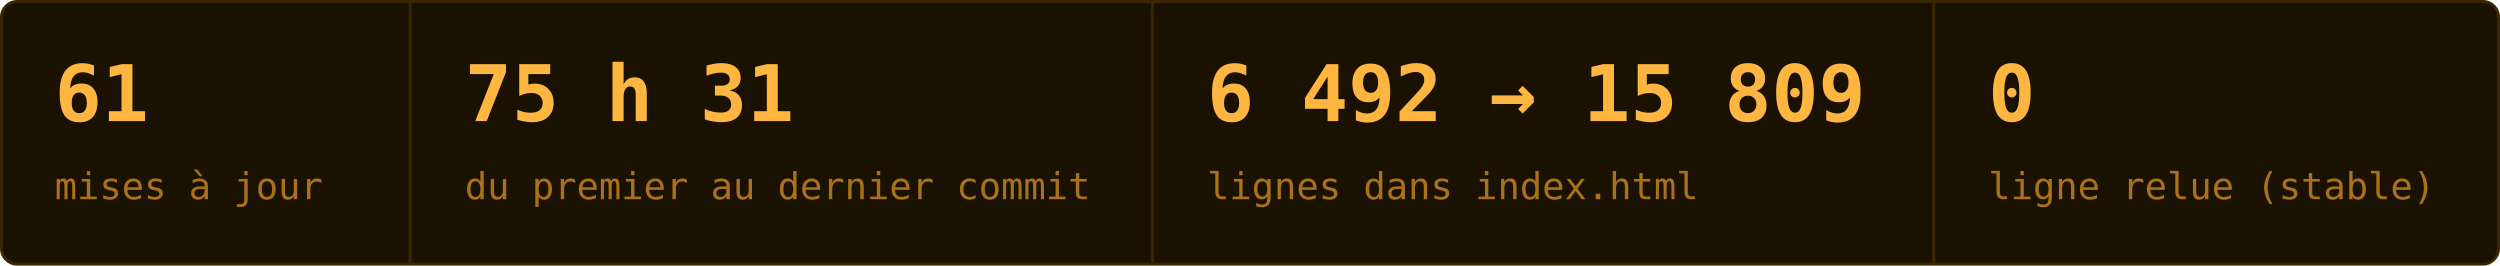
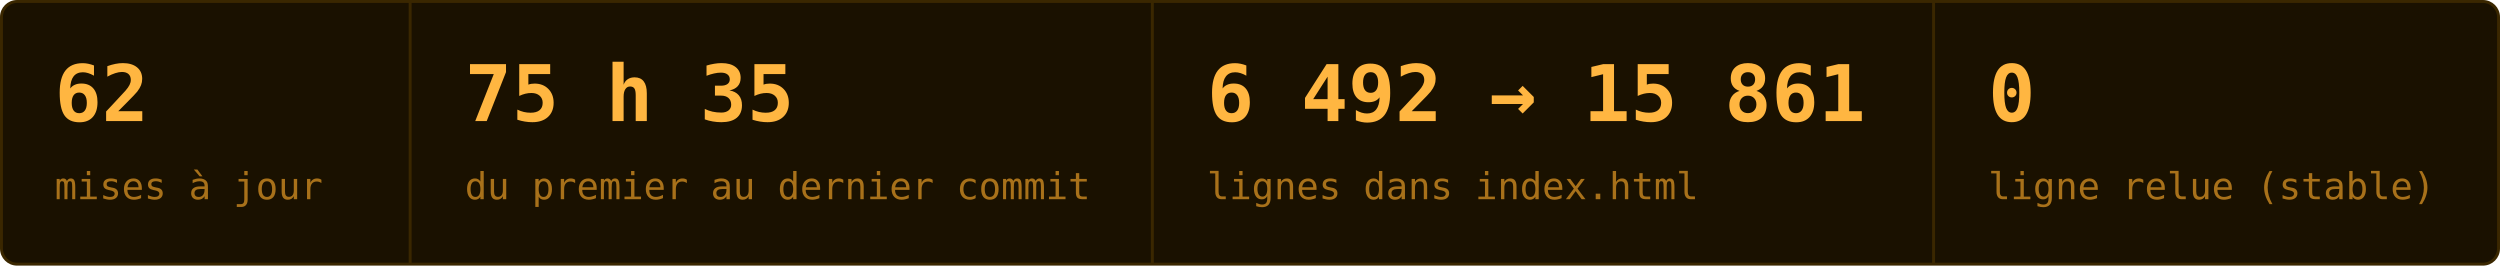
- <svg xmlns="http://www.w3.org/2000/svg" width="1280" height="136" viewBox="0 0 1280 136" role="img" aria-label="En chiffres : 61 mises à jour, 75 h 31 du premier au dernier commit, 6 492 → 15 809 lignes dans index.html, 0 ligne relue (stable)">
+ <svg xmlns="http://www.w3.org/2000/svg" width="1280" height="136" viewBox="0 0 1280 136" role="img" aria-label="En chiffres : 62 mises à jour, 75 h 35 du premier au dernier commit, 6 492 → 15 861 lignes dans index.html, 0 ligne relue (stable)">
  <rect x=".75" y=".75" width="1278.5" height="134.5" rx="8" fill="#1a1100" stroke="#3a2700" stroke-width="1.5" />
-   <text x="28.0" y="62" font-family="'JetBrains Mono', 'Cascadia Mono', Consolas, Menlo, 'DejaVu Sans Mono', monospace" font-size="40" font-weight="700" fill="#ffb641">61</text>
+   <text x="28.0" y="62" font-family="'JetBrains Mono', 'Cascadia Mono', Consolas, Menlo, 'DejaVu Sans Mono', monospace" font-size="40" font-weight="700" fill="#ffb641">62</text>
  <text x="28.0" y="102" font-family="'JetBrains Mono', 'Cascadia Mono', Consolas, Menlo, 'DejaVu Sans Mono', monospace" font-size="19" fill="#a8711a">mises à jour</text>
  <line x1="210.0" y1="1" x2="210.0" y2="135" stroke="#3a2700" stroke-width="1.5" />
-   <text x="238.0" y="62" font-family="'JetBrains Mono', 'Cascadia Mono', Consolas, Menlo, 'DejaVu Sans Mono', monospace" font-size="40" font-weight="700" fill="#ffb641">75 h 31</text>
+   <text x="238.0" y="62" font-family="'JetBrains Mono', 'Cascadia Mono', Consolas, Menlo, 'DejaVu Sans Mono', monospace" font-size="40" font-weight="700" fill="#ffb641">75 h 35</text>
  <text x="238.0" y="102" font-family="'JetBrains Mono', 'Cascadia Mono', Consolas, Menlo, 'DejaVu Sans Mono', monospace" font-size="19" fill="#a8711a">du premier au dernier commit</text>
  <line x1="590.0" y1="1" x2="590.0" y2="135" stroke="#3a2700" stroke-width="1.5" />
-   <text x="618.0" y="62" font-family="'JetBrains Mono', 'Cascadia Mono', Consolas, Menlo, 'DejaVu Sans Mono', monospace" font-size="40" font-weight="700" fill="#ffb641">6 492 → 15 809</text>
+   <text x="618.0" y="62" font-family="'JetBrains Mono', 'Cascadia Mono', Consolas, Menlo, 'DejaVu Sans Mono', monospace" font-size="40" font-weight="700" fill="#ffb641">6 492 → 15 861</text>
  <text x="618.0" y="102" font-family="'JetBrains Mono', 'Cascadia Mono', Consolas, Menlo, 'DejaVu Sans Mono', monospace" font-size="19" fill="#a8711a">lignes dans index.html</text>
  <line x1="990.0" y1="1" x2="990.0" y2="135" stroke="#3a2700" stroke-width="1.5" />
  <text x="1018.0" y="62" font-family="'JetBrains Mono', 'Cascadia Mono', Consolas, Menlo, 'DejaVu Sans Mono', monospace" font-size="40" font-weight="700" fill="#ffb641">0</text>
  <text x="1018.0" y="102" font-family="'JetBrains Mono', 'Cascadia Mono', Consolas, Menlo, 'DejaVu Sans Mono', monospace" font-size="19" fill="#a8711a">ligne relue (stable)</text>
</svg>
